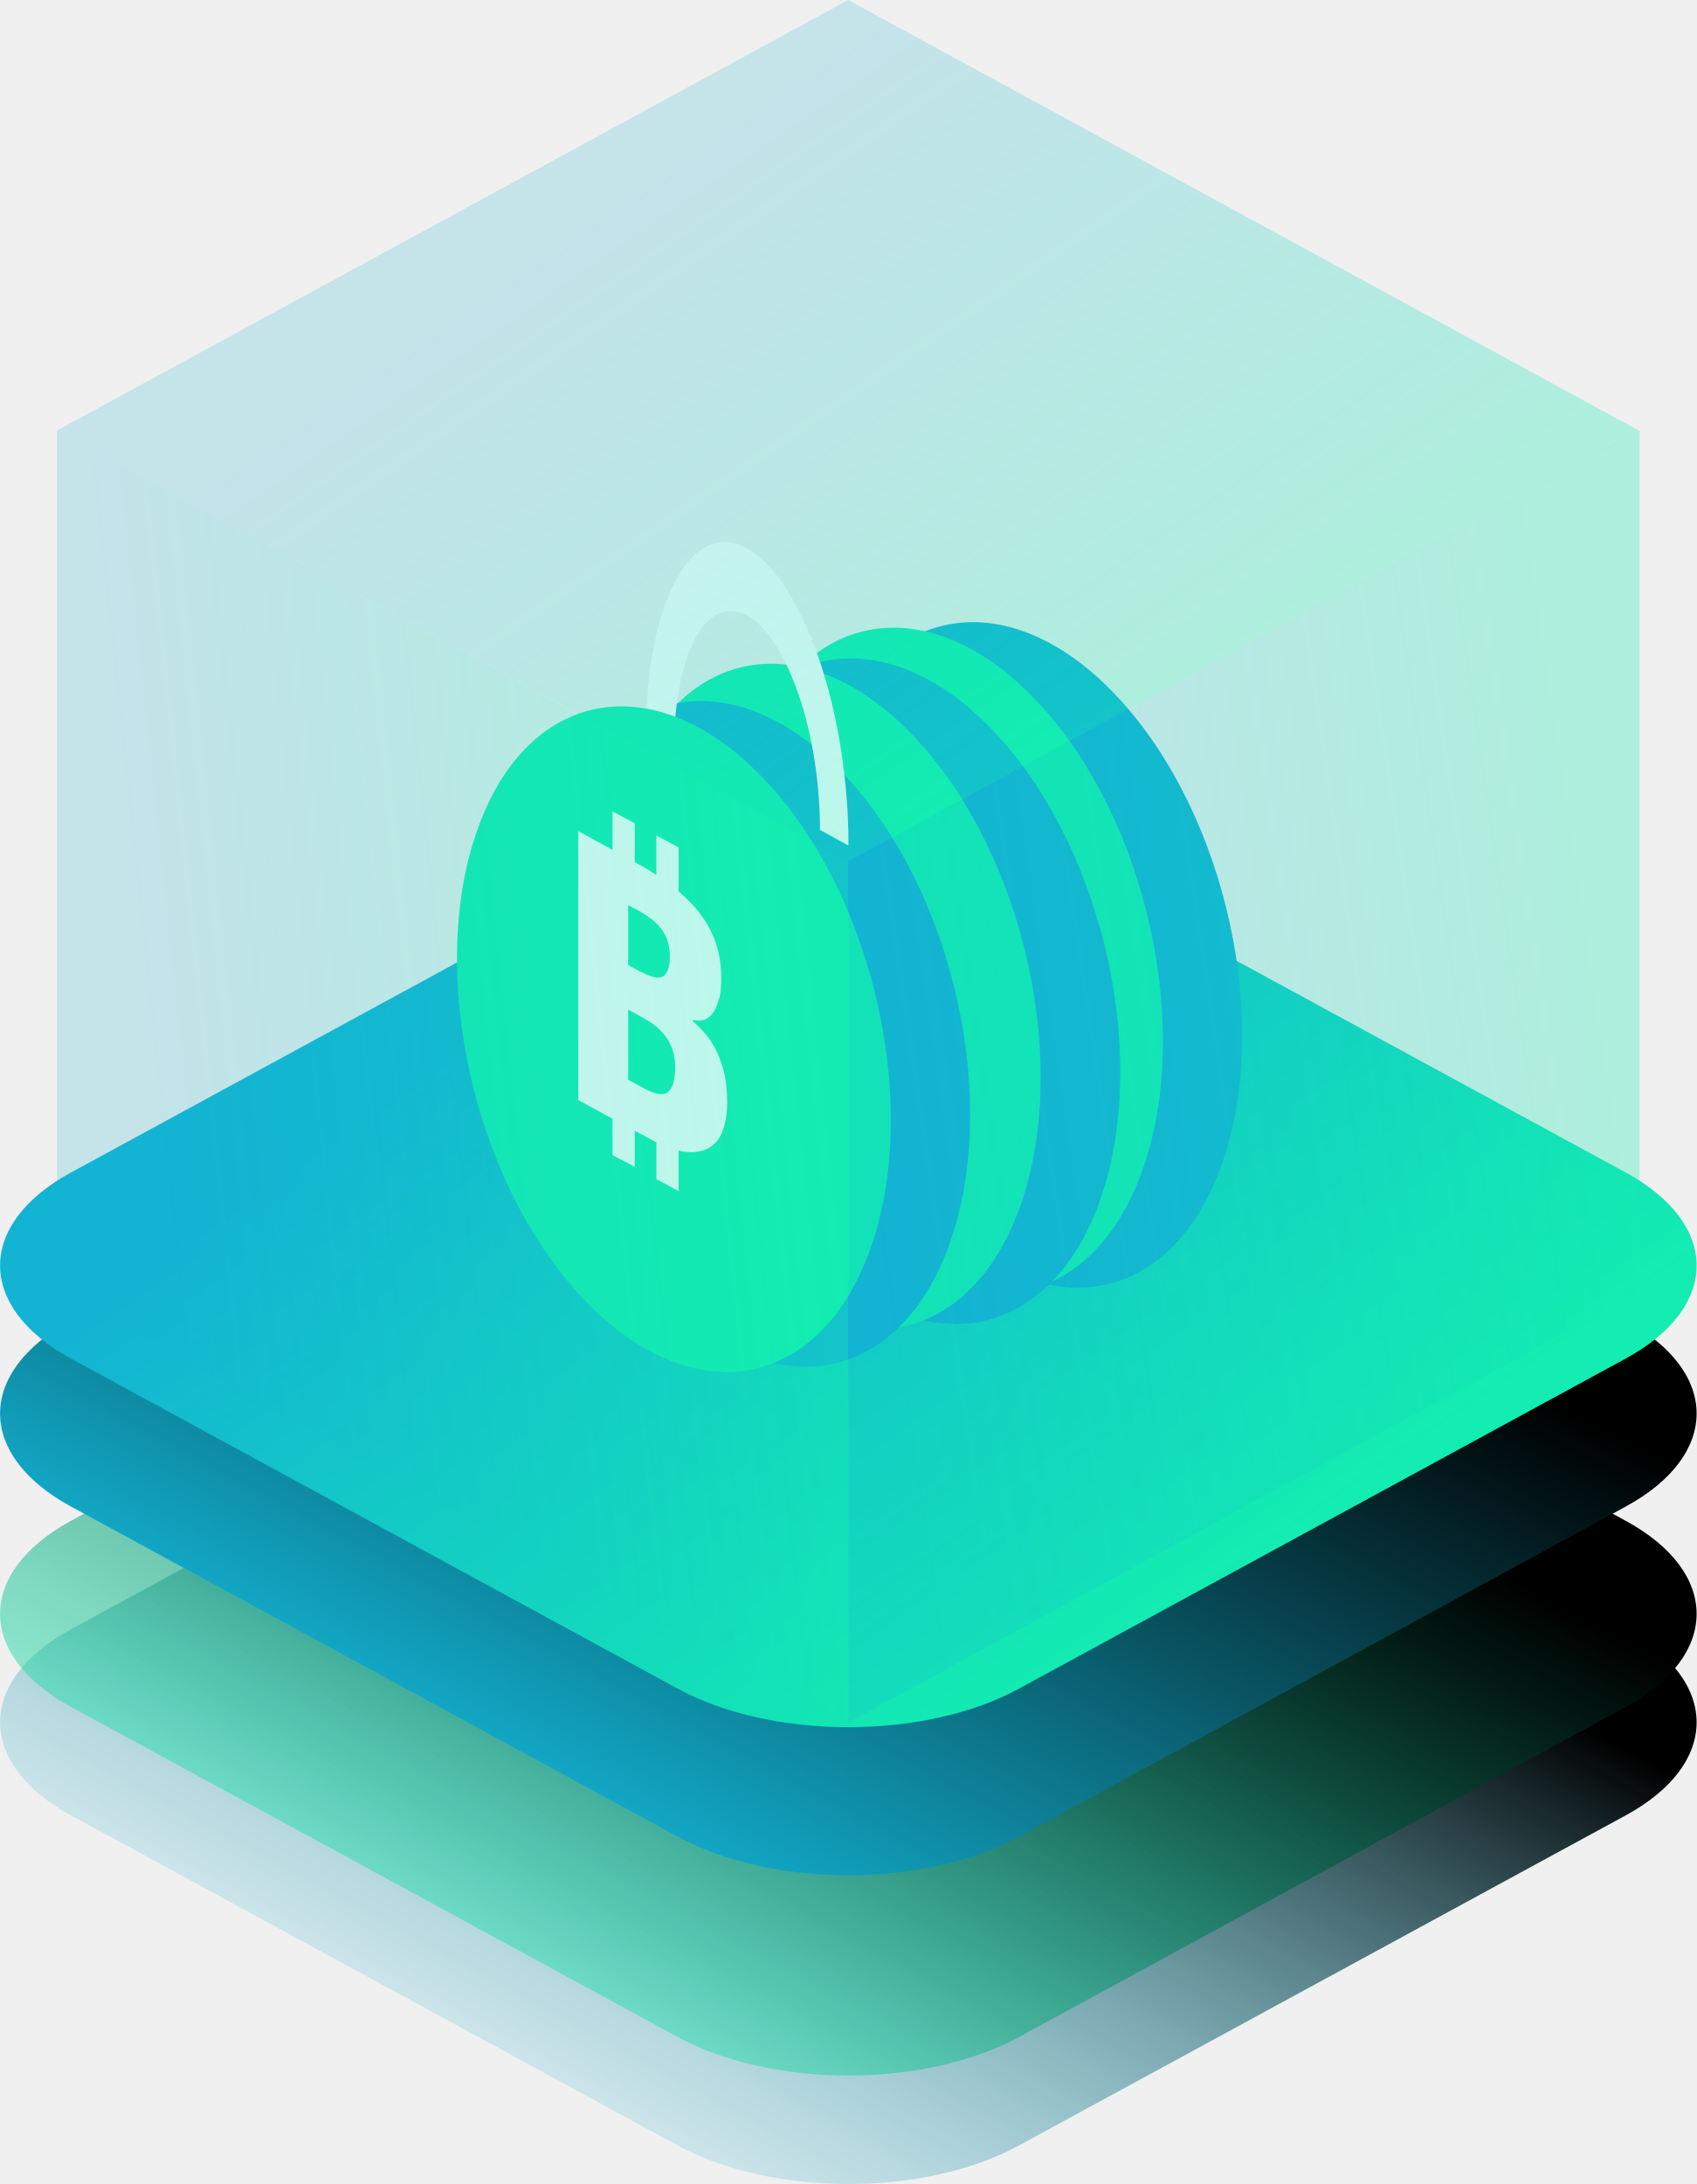
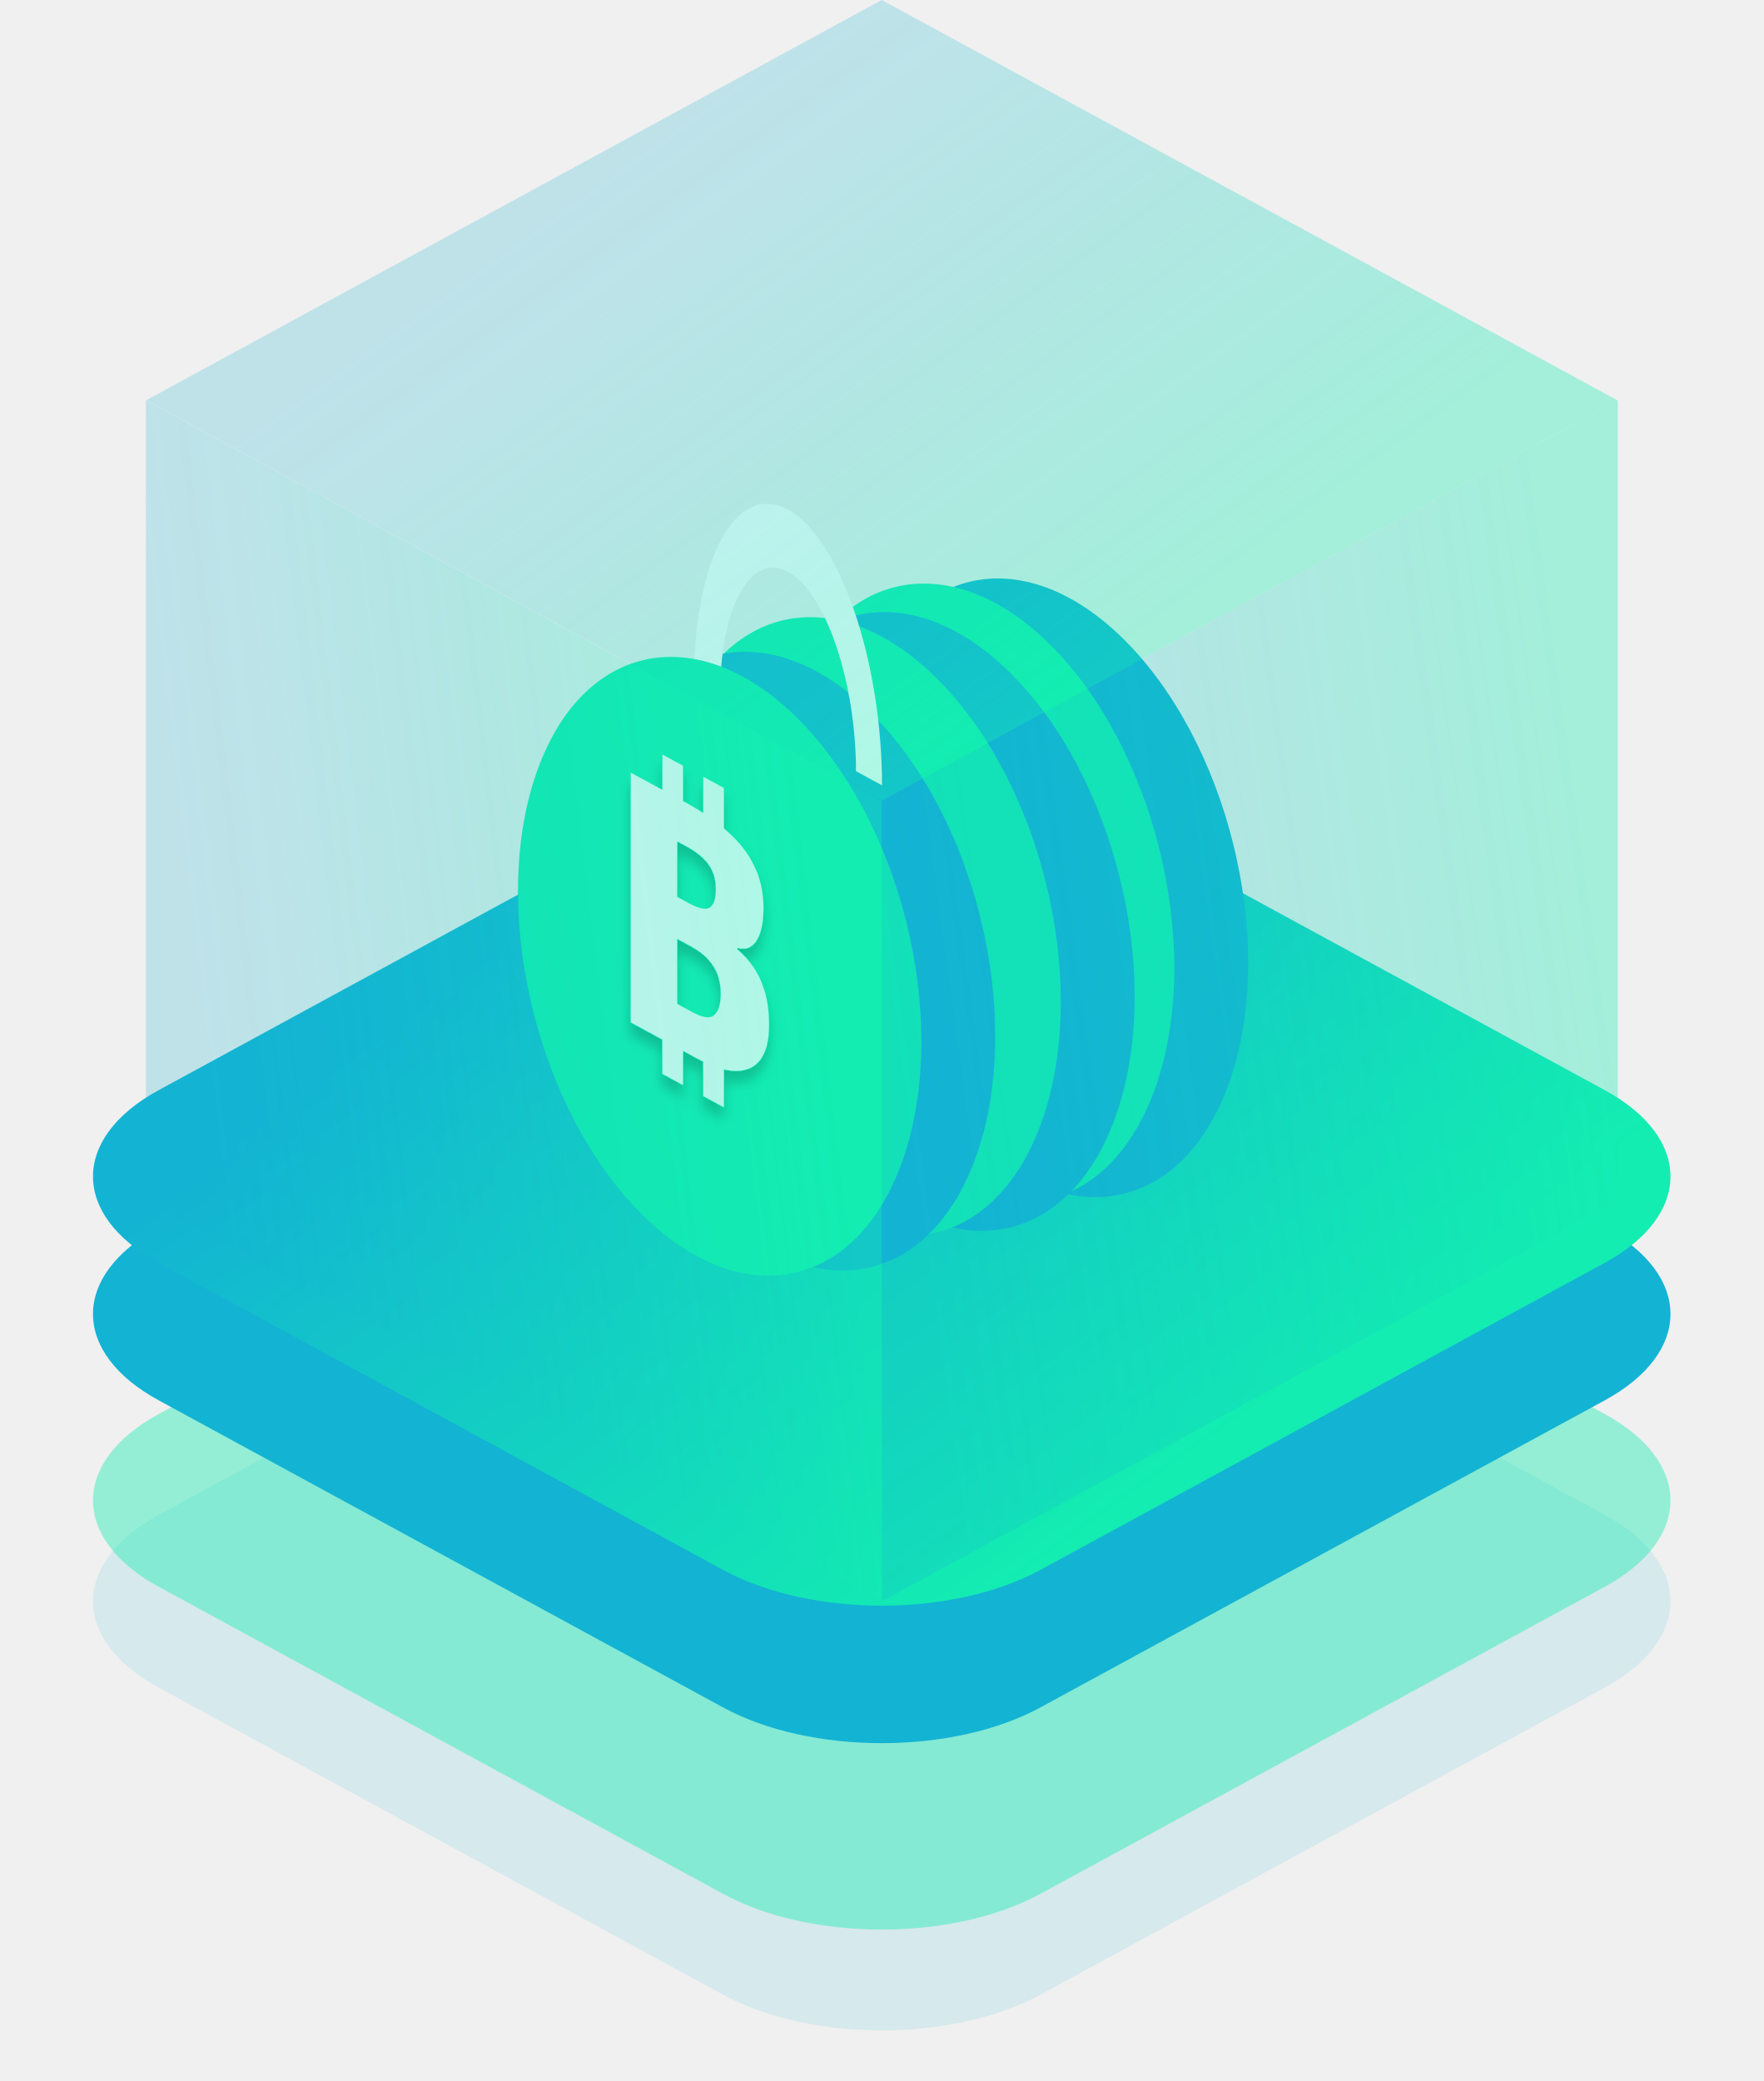
- <svg xmlns="http://www.w3.org/2000/svg" version="1.1" viewBox="0 0 541.2 696.6">
+ <svg xmlns="http://www.w3.org/2000/svg" fill="none" viewBox="0 0 605 714">
+   <rect width="344.386" height="344.386" rx="62" transform="matrix(0.878374 0.477974 -0.878374 0.477974 302.5 384.784)" fill="url(#paint0_linear_137_43)" />
+   <rect width="344.386" height="344.386" rx="62" transform="matrix(0.878374 0.477974 -0.878374 0.477974 302.5 350.185)" fill="url(#paint1_linear_137_43)" />
+   <rect width="344.386" height="344.386" rx="62" transform="matrix(0.878374 0.477974 -0.878374 0.477974 302.5 286.229)" fill="url(#paint2_linear_137_43)" />
+   <rect width="344.386" height="344.386" rx="62" transform="matrix(0.878374 0.477974 -0.878374 0.477974 302.5 239.049)" fill="url(#paint3_linear_137_43)" />
+   <ellipse cx="92.037" cy="87.072" rx="92.037" ry="87.072" transform="matrix(0.677975 0.735085 -0.343149 0.939281 326.5 155.172)" fill="#13B3D3" />
+   <ellipse cx="92.037" cy="87.072" rx="92.037" ry="87.072" transform="matrix(0.677975 0.735085 -0.343149 0.939281 301.156 156.926)" fill="#13EDB1" />
+   <ellipse cx="92.037" cy="87.072" rx="92.037" ry="87.072" transform="matrix(0.677975 0.735085 -0.343149 0.939281 287.562 166.704)" fill="#13B3D3" />
+   <ellipse cx="92.037" cy="87.072" rx="92.037" ry="87.072" transform="matrix(0.677975 0.735085 -0.343149 0.939281 262.219 168.458)" fill="#13EDB1" />
+   <ellipse cx="92.037" cy="87.072" rx="92.037" ry="87.072" transform="matrix(0.677975 0.735085 -0.343149 0.939281 239.727 180.335)" fill="#13B3D3" />
+   <path d="M302.601 269.454C302.601 249.016 299.201 227.564 293.148 209.819C287.096 192.074 278.887 179.488 270.328 174.83C261.768 170.173 253.56 173.825 247.507 184.983C241.455 196.141 238.055 213.892 238.055 234.33L246.993 239.194C246.993 224.416 249.451 211.582 253.828 203.514C258.204 195.446 264.139 192.805 270.328 196.173C276.517 199.541 282.452 208.641 286.828 221.471C291.204 234.302 293.663 249.812 293.663 264.59L302.601 269.454Z" fill="white" />
+   <ellipse cx="92.037" cy="87.072" rx="92.037" ry="87.072" transform="matrix(0.677975 0.735085 -0.343149 0.939281 214.383 182.089)" fill="#13EDB1" />
+   <g filter="url(#filter0_d_137_43)">
+     <path d="M241.276 287.271V266.511L248.338 270.354V291.114L241.276 287.271ZM227.257 279.642V258.882L234.319 262.725V283.485L227.257 279.642ZM241.276 376.071V355.311L248.338 359.154V379.914L241.276 376.071ZM227.257 368.442V347.682L234.319 351.525V372.285L227.257 368.442ZM216.4 350.774V265.094L234.53 274.96C240.573 278.248 245.598 281.702 249.603 285.322C253.679 288.9 256.735 292.843 258.773 297.152C260.881 301.419 261.935 306.233 261.935 311.593C261.935 314.793 261.584 317.521 260.881 319.779C260.179 322.037 259.16 323.642 257.825 324.596C256.489 325.549 254.873 325.75 252.976 325.197V325.797C255.014 327.466 256.841 329.46 258.457 331.78C260.073 334.099 261.373 336.887 262.357 340.142C263.341 343.397 263.833 347.265 263.833 351.745C263.833 356.945 262.849 360.89 260.881 363.579C258.914 366.188 256.068 367.48 252.344 367.453C248.69 367.385 244.333 365.974 239.273 363.221L216.4 350.774ZM236.322 309.895C239.836 311.807 242.26 312.286 243.595 311.333C244.93 310.379 245.598 308.302 245.598 305.102C245.598 301.822 244.79 299.023 243.173 296.703C241.557 294.384 238.992 292.268 235.479 290.356L232.317 288.635V307.715L236.322 309.895ZM232.317 322.115V344.435L237.481 347.246C241.136 349.234 243.665 349.571 245.071 348.256C246.546 346.899 247.284 344.46 247.284 340.94C247.284 338.78 246.968 336.728 246.335 334.784C245.703 332.84 244.614 331.007 243.068 329.286C241.592 327.603 239.554 326.054 236.954 324.639L232.317 322.115Z" fill="white" />
+   </g>
+   <rect width="287.399" height="287.31" transform="matrix(0.878374 0.477974 -0.878374 0.477974 302.5 0)" fill="url(#paint4_linear_137_43)" />
+   <rect width="287.399" height="274.653" transform="matrix(0.878374 0.477974 0 1 50.0625 137.348)" fill="url(#paint5_linear_137_43)" />
+   <rect width="287.399" height="274.653" transform="matrix(0.878374 -0.477974 0 1 302.578 274.718)" fill="url(#paint6_linear_137_43)" />
  <defs>
-     <style>
-       .cls-1 {
-         fill: url(#linear-gradient-7);
-       }
- 
-       .cls-2 {
-         fill: url(#linear-gradient-5);
-       }
- 
-       .cls-3 {
-         fill: url(#linear-gradient-6);
-       }
- 
-       .cls-4 {
-         fill: url(#linear-gradient-4);
-       }
- 
-       .cls-5 {
-         fill: url(#linear-gradient-3);
-       }
- 
-       .cls-6 {
-         fill: url(#linear-gradient-2);
-       }
- 
-       .cls-7 {
-         fill: url(#linear-gradient);
-       }
- 
-       .cls-8 {
-         fill: #13edb1;
-       }
- 
-       .cls-9 {
-         fill: #13b3d3;
-       }
- 
-       .cls-10 {
-         fill: #fff;
-       }
-     </style>
-     <linearGradient id="linear-gradient" x1="212.1" y1="483" x2="210.6" y2="827.8" gradientTransform="translate(-491 761.8) rotate(28.6) scale(1 -.8) skewX(28.5)" gradientUnits="userSpaceOnUse">
-       <stop offset="0" stop-color="#13b3d3" stop-opacity=".1" />
-       <stop offset="1" stop-color="#000" />
+     <filter id="filter0_d_137_43" x="212.398" y="252.975" width="55.438" height="143.37" filterUnits="userSpaceOnUse" color-interpolation-filters="sRGB">
+       <feFlood flood-opacity="0" result="BackgroundImageFix" />
+       <feColorMatrix in="SourceAlpha" type="matrix" values="0 0 0 0 0 0 0 0 0 0 0 0 0 0 0 0 0 0 127 0" result="hardAlpha" />
+       <feOffset dy="4" />
+       <feGaussianBlur stdDeviation="2" />
+       <feComposite in2="hardAlpha" operator="out" />
+       <feColorMatrix type="matrix" values="0 0 0 0 0 0 0 0 0 0 0 0 0 0 0 0 0 0 0.25 0" />
+       <feBlend mode="normal" in2="BackgroundImageFix" result="effect1_dropShadow_137_43" />
+       <feBlend mode="normal" in="SourceGraphic" in2="effect1_dropShadow_137_43" result="shape" />
+     </filter>
+     <linearGradient id="paint0_linear_137_43" x1="215.827" y1="344.386" x2="214.38" y2="-0.36" gradientUnits="userSpaceOnUse">
+       <stop stop-color="#13B3D3" stop-opacity="0.12" />
    </linearGradient>
-     <linearGradient id="linear-gradient-2" x1="212.1" y1="483" x2="210.6" y2="827.8" gradientTransform="translate(-491 727.2) rotate(28.6) scale(1 -.8) skewX(28.5)" gradientUnits="userSpaceOnUse">
-       <stop offset="0" stop-color="#13edb1" stop-opacity=".4" />
-       <stop offset="1" stop-color="#000" />
+     <linearGradient id="paint1_linear_137_43" x1="215.827" y1="344.386" x2="214.38" y2="-0.36" gradientUnits="userSpaceOnUse">
+       <stop stop-color="#13EDB1" stop-opacity="0.42" />
    </linearGradient>
-     <linearGradient id="linear-gradient-3" x1="212.1" y1="483" x2="210.6" y2="827.8" gradientTransform="translate(-491 663.2) rotate(28.6) scale(1 -.8) skewX(28.5)" gradientUnits="userSpaceOnUse">
-       <stop offset="0" stop-color="#13b3d3" />
-       <stop offset="1" stop-color="#000" />
+     <linearGradient id="paint2_linear_137_43" x1="215.827" y1="344.386" x2="214.38" y2="-0.36" gradientUnits="userSpaceOnUse">
+       <stop stop-color="#13B3D3" />
    </linearGradient>
-     <linearGradient id="linear-gradient-4" x1="58.1" y1="634.4" x2="364.7" y2="677" gradientTransform="translate(-491 616) rotate(28.6) scale(1 -.8) skewX(28.5)" gradientUnits="userSpaceOnUse">
-       <stop offset="0" stop-color="#13b3d3" />
-       <stop offset="1" stop-color="#13edb1" />
+     <linearGradient id="paint3_linear_137_43" x1="13.206" y1="152.466" x2="319.793" y2="109.9" gradientUnits="userSpaceOnUse">
+       <stop stop-color="#13B3D3" />
+       <stop offset="1" stop-color="#13EDB1" />
    </linearGradient>
-     <linearGradient id="linear-gradient-5" x1="54.9" y1="666.5" x2="310.8" y2="702" gradientTransform="translate(-491 377) rotate(28.6) scale(1 -.8) skewX(28.5)" gradientUnits="userSpaceOnUse">
-       <stop offset="0" stop-color="#13b3d3" stop-opacity=".2" />
-       <stop offset="1" stop-color="#13edb1" stop-opacity=".3" />
+     <linearGradient id="paint4_linear_137_43" x1="11.021" y1="127.197" x2="266.872" y2="91.664" gradientUnits="userSpaceOnUse">
+       <stop stop-color="#13B3D3" stop-opacity="0.22" />
+       <stop offset="1" stop-color="#13EDB1" stop-opacity="0.35" />
    </linearGradient>
-     <linearGradient id="linear-gradient-6" x1="13" y1="673.9" x2="268.4" y2="711" gradientTransform="translate(20.8 968.5) rotate(28.6) scale(1 -.9) skewX(-25.5)" gradientUnits="userSpaceOnUse">
-       <stop offset="0" stop-color="#13b3d3" stop-opacity=".2" />
-       <stop offset="1" stop-color="#13edb1" stop-opacity=".3" />
+     <linearGradient id="paint5_linear_137_43" x1="11.021" y1="121.594" x2="266.416" y2="84.49" gradientUnits="userSpaceOnUse">
+       <stop stop-color="#13B3D3" stop-opacity="0.22" />
+       <stop offset="1" stop-color="#13EDB1" stop-opacity="0.35" />
    </linearGradient>
-     <linearGradient id="linear-gradient-7" x1="13" y1="446.4" x2="268.4" y2="483.5" gradientTransform="translate(273.3 875.6) rotate(-28.6) scale(1 -.9) skewX(25.5)" gradientUnits="userSpaceOnUse">
-       <stop offset="0" stop-color="#13b3d3" stop-opacity=".2" />
-       <stop offset="1" stop-color="#13edb1" stop-opacity=".3" />
+     <linearGradient id="paint6_linear_137_43" x1="11.021" y1="121.594" x2="266.416" y2="84.49" gradientUnits="userSpaceOnUse">
+       <stop stop-color="#13B3D3" stop-opacity="0.22" />
+       <stop offset="1" stop-color="#13EDB1" stop-opacity="0.35" />
    </linearGradient>
  </defs>
-   <g>
-     <g id="Layer_1">
-       <path class="cls-7" d="M325.1,414.4l193.6,105.3c30.1,16.4,30.1,42.9,0,59.3l-193.6,105.3c-30.1,16.4-78.8,16.4-108.9,0l-193.6-105.3c-30.1-16.4-30.1-42.9,0-59.3l193.6-105.3c30.1-16.4,78.8-16.4,108.9,0Z" />
-       <path class="cls-6" d="M325.1,379.8l193.6,105.3c30.1,16.4,30.1,42.9,0,59.3l-193.6,105.3c-30.1,16.4-78.8,16.4-108.9,0l-193.6-105.3c-30.1-16.4-30.1-42.9,0-59.3l193.6-105.3c30.1-16.4,78.8-16.4,108.9,0Z" />
-       <path class="cls-5" d="M325.1,315.9l193.6,105.3c30.1,16.4,30.1,42.9,0,59.3l-193.6,105.3c-30.1,16.4-78.8,16.4-108.9,0L22.6,480.5c-30.1-16.4-30.1-42.9,0-59.3l193.6-105.3c30.1-16.4,78.8-16.4,108.9,0Z" />
-       <path class="cls-4" d="M325.1,268.7l193.6,105.3c30.1,16.4,30.1,42.9,0,59.3l-193.6,105.3c-30.1,16.4-78.8,16.4-108.9,0L22.6,433.3c-30.1-16.4-30.1-42.9,0-59.3l193.6-105.3c30.1-16.4,78.8-16.4,108.9,0Z" />
-       <path class="cls-9" d="M357,222.8c34.5,37.4,49,104.3,32.5,149.4-16.5,45.2-57.8,51.5-92.3,14.1-34.5-37.4-49-104.3-32.5-149.4s57.8-51.5,92.3-14.1Z" />
-       <path class="cls-8" d="M331.7,224.6c34.5,37.4,49,104.3,32.5,149.4-16.5,45.2-57.8,51.5-92.3,14.1-34.5-37.4-49-104.3-32.5-149.4,16.5-45.2,57.8-51.5,92.3-14.1Z" />
-       <path class="cls-9" d="M318.1,234.4c34.5,37.4,49,104.3,32.5,149.4-16.5,45.2-57.8,51.5-92.3,14.1-34.5-37.4-49-104.3-32.5-149.4,16.5-45.2,57.8-51.5,92.3-14.1Z" />
-       <path class="cls-8" d="M292.7,236.1c34.5,37.4,49,104.3,32.5,149.4-16.5,45.2-57.8,51.5-92.3,14.1s-49-104.3-32.5-149.4c16.5-45.2,57.8-51.5,92.3-14.1Z" />
-       <path class="cls-9" d="M270.2,248c34.5,37.4,49,104.3,32.5,149.4-16.5,45.2-57.8,51.5-92.3,14.1s-49-104.3-32.5-149.4c16.5-45.2,57.8-51.5,92.3-14.1Z" />
-       <path class="cls-10" d="M270.7,269.5c0-20.4-3.4-41.9-9.5-59.6-6.1-17.7-14.3-30.3-22.8-35-8.6-4.7-16.8-1-22.8,10.2-6.1,11.2-9.5,28.9-9.5,49.3l8.9,4.9c0-14.8,2.5-27.6,6.8-35.7,4.4-8.1,10.3-10.7,16.5-7.3,6.2,3.4,12.1,12.5,16.5,25.3,4.4,12.8,6.8,28.3,6.8,43.1l8.9,4.9Z" />
-       <path class="cls-8" d="M244.9,249.7c34.5,37.4,49,104.3,32.5,149.4-16.5,45.2-57.8,51.5-92.3,14.1s-49-104.3-32.5-149.4c16.5-45.2,57.8-51.5,92.3-14.1Z" />
-       <path class="cls-10" d="M209.4,287.3v-20.8l7.1,3.8v20.8l-7.1-3.8ZM195.4,279.6v-20.8l7.1,3.8v20.8l-7.1-3.8ZM209.4,376.1v-20.8l7.1,3.8v20.8l-7.1-3.8ZM195.4,368.4v-20.8l7.1,3.8v20.8l-7.1-3.8ZM184.5,350.8v-85.7l18.1,9.9c6,3.3,11.1,6.7,15.1,10.4,4.1,3.6,7.1,7.5,9.2,11.8,2.1,4.3,3.2,9.1,3.2,14.4s-.4,5.9-1.1,8.2c-.7,2.3-1.7,3.9-3.1,4.8-1.3,1-3,1.2-4.8.6v.6c2,1.7,3.9,3.7,5.5,6,1.6,2.3,2.9,5.1,3.9,8.4s1.5,7.1,1.5,11.6-1,9.1-3,11.8c-2,2.6-4.8,3.9-8.5,3.9-3.7,0-8-1.5-13.1-4.2l-22.9-12.4ZM204.4,309.9c3.5,1.9,5.9,2.4,7.3,1.4,1.3-1,2-3,2-6.2s-.8-6.1-2.4-8.4c-1.6-2.3-4.2-4.4-7.7-6.3l-3.2-1.7v19.1l4,2.2ZM200.4,322.1v22.3l5.2,2.8c3.7,2,6.2,2.3,7.6,1,1.5-1.4,2.2-3.8,2.2-7.3s-.3-4.2-.9-6.2c-.6-1.9-1.7-3.8-3.3-5.5-1.5-1.7-3.5-3.2-6.1-4.6l-4.6-2.5Z" />
-       <polygon class="cls-2" points="270.6 0 523 137.4 270.7 274.7 18.2 137.3 270.6 0" />
-       <polygon class="cls-3" points="18.2 137.3 270.6 274.7 270.6 549.4 18.2 412 18.2 137.3" />
-       <polygon class="cls-1" points="270.7 274.7 523.1 137.3 523.1 412 270.7 549.4 270.7 274.7" />
-     </g>
-   </g>
</svg>
